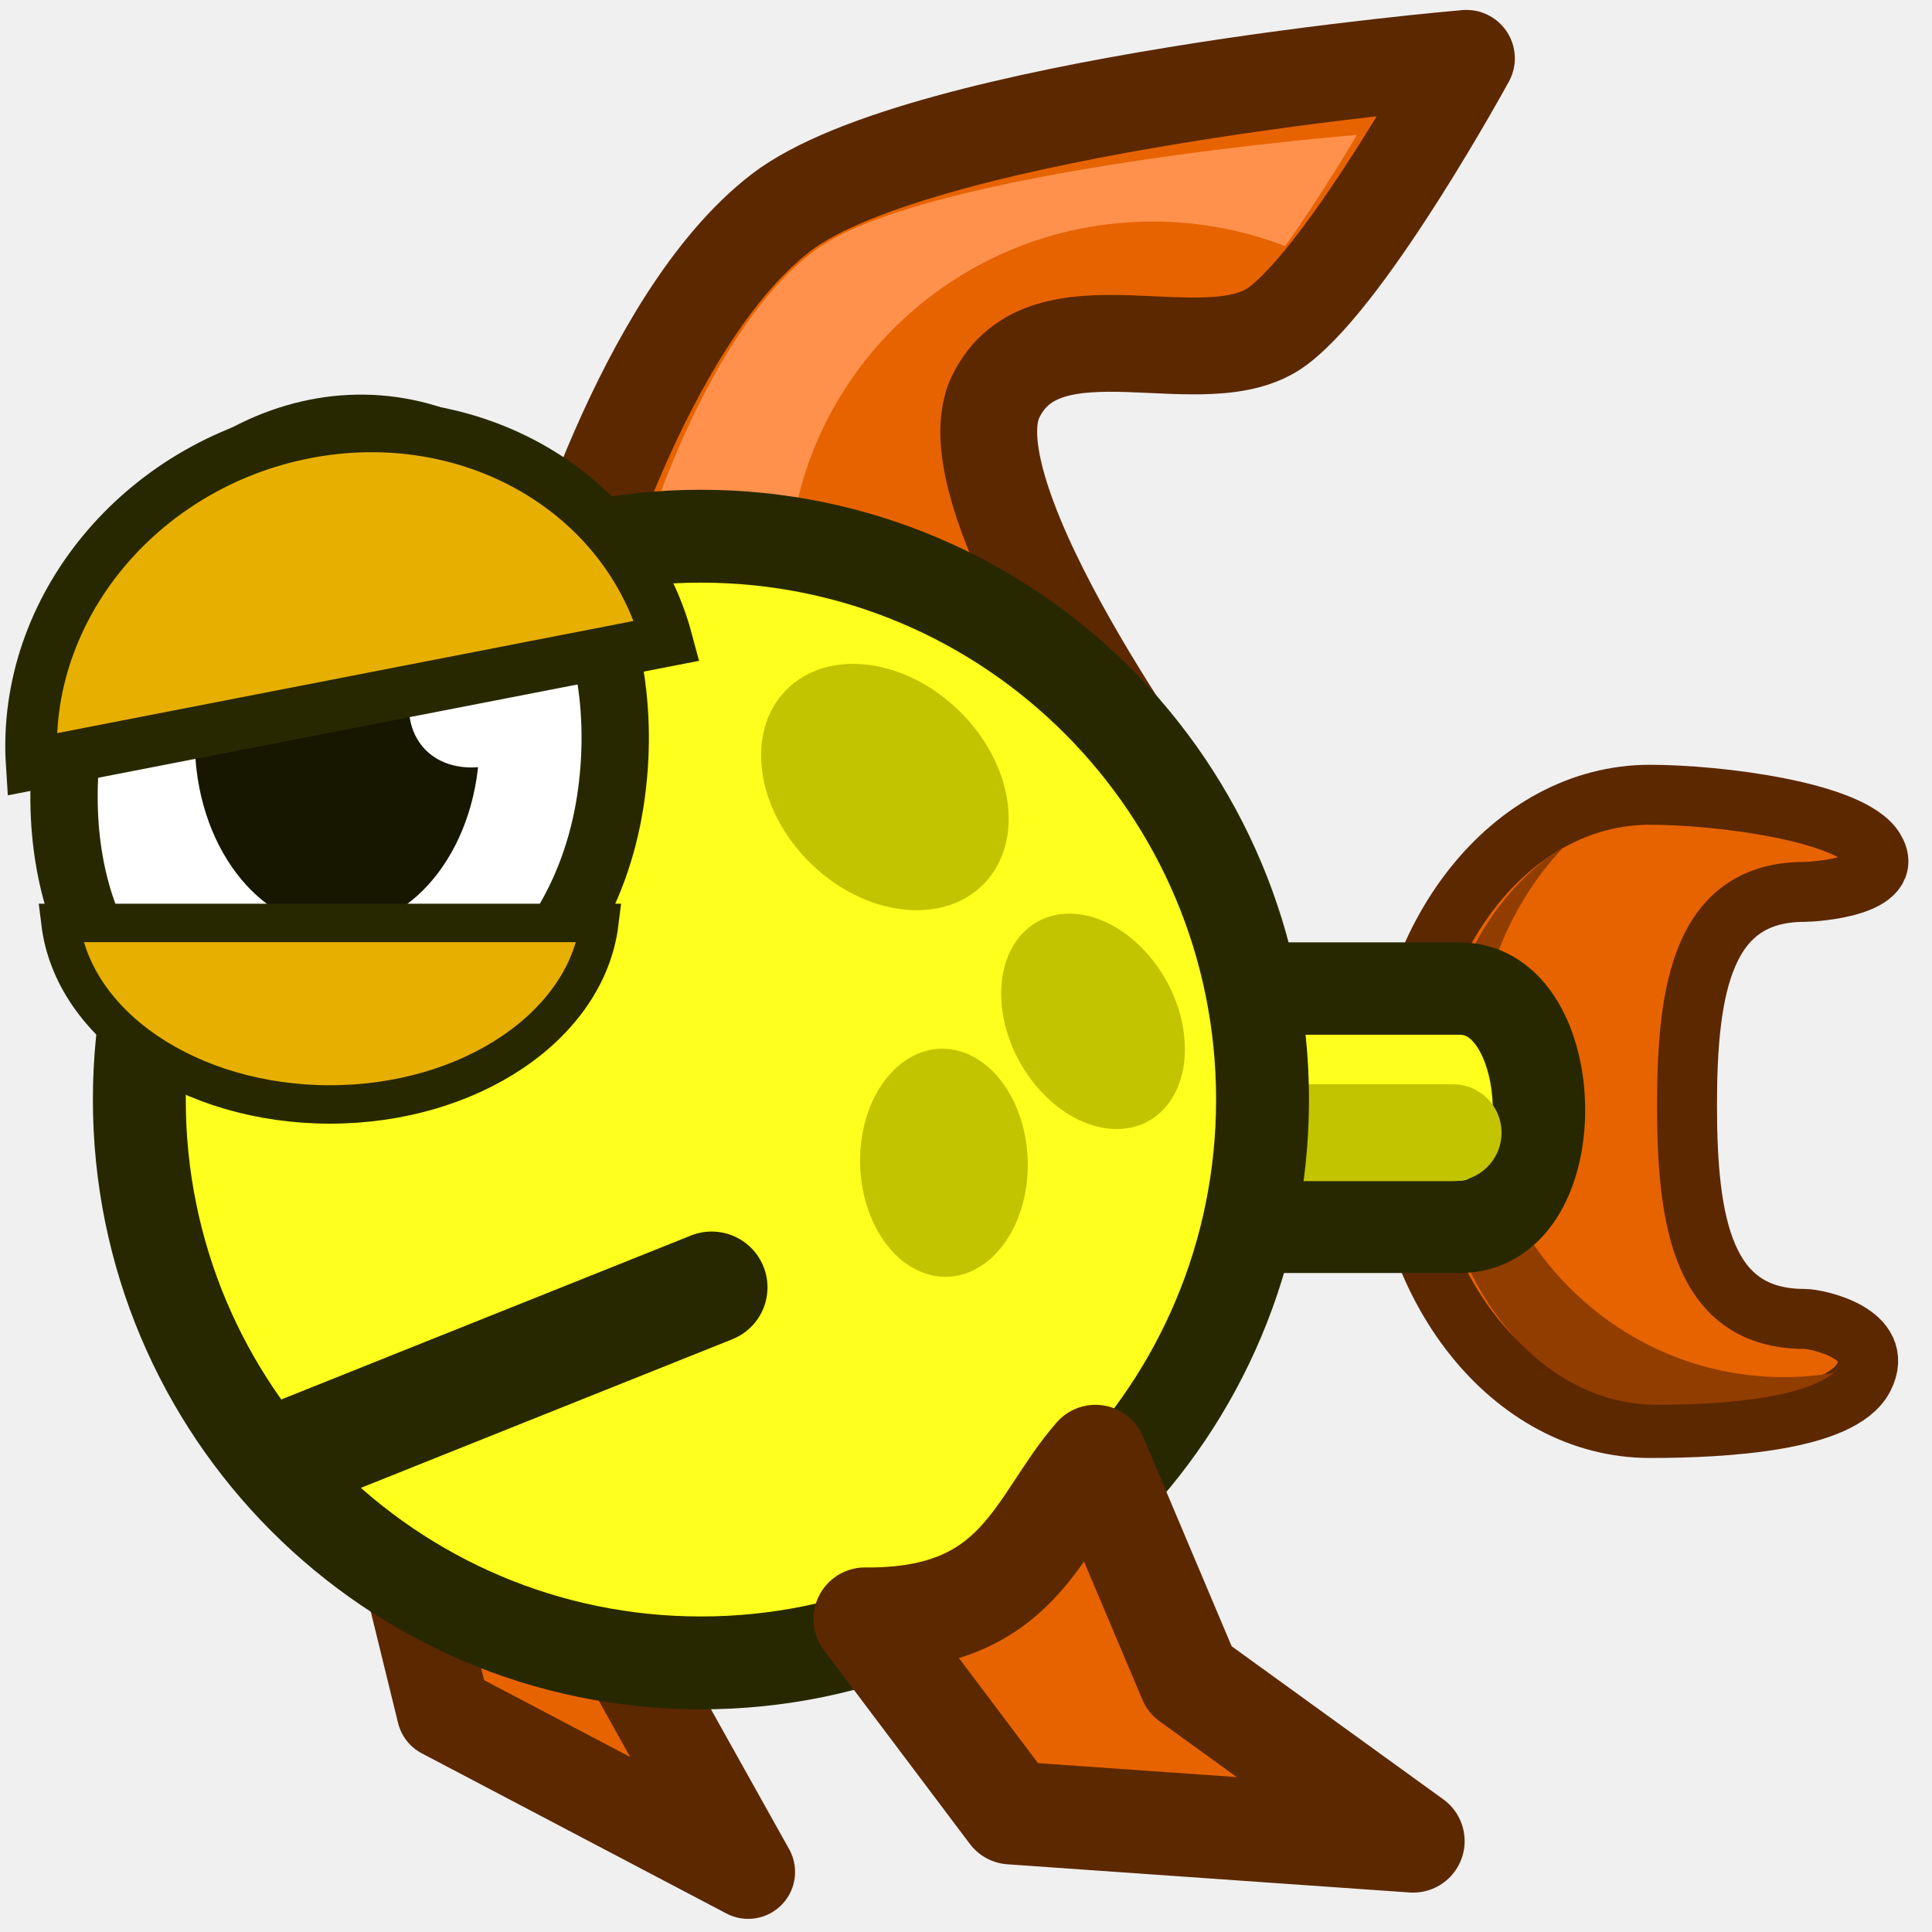
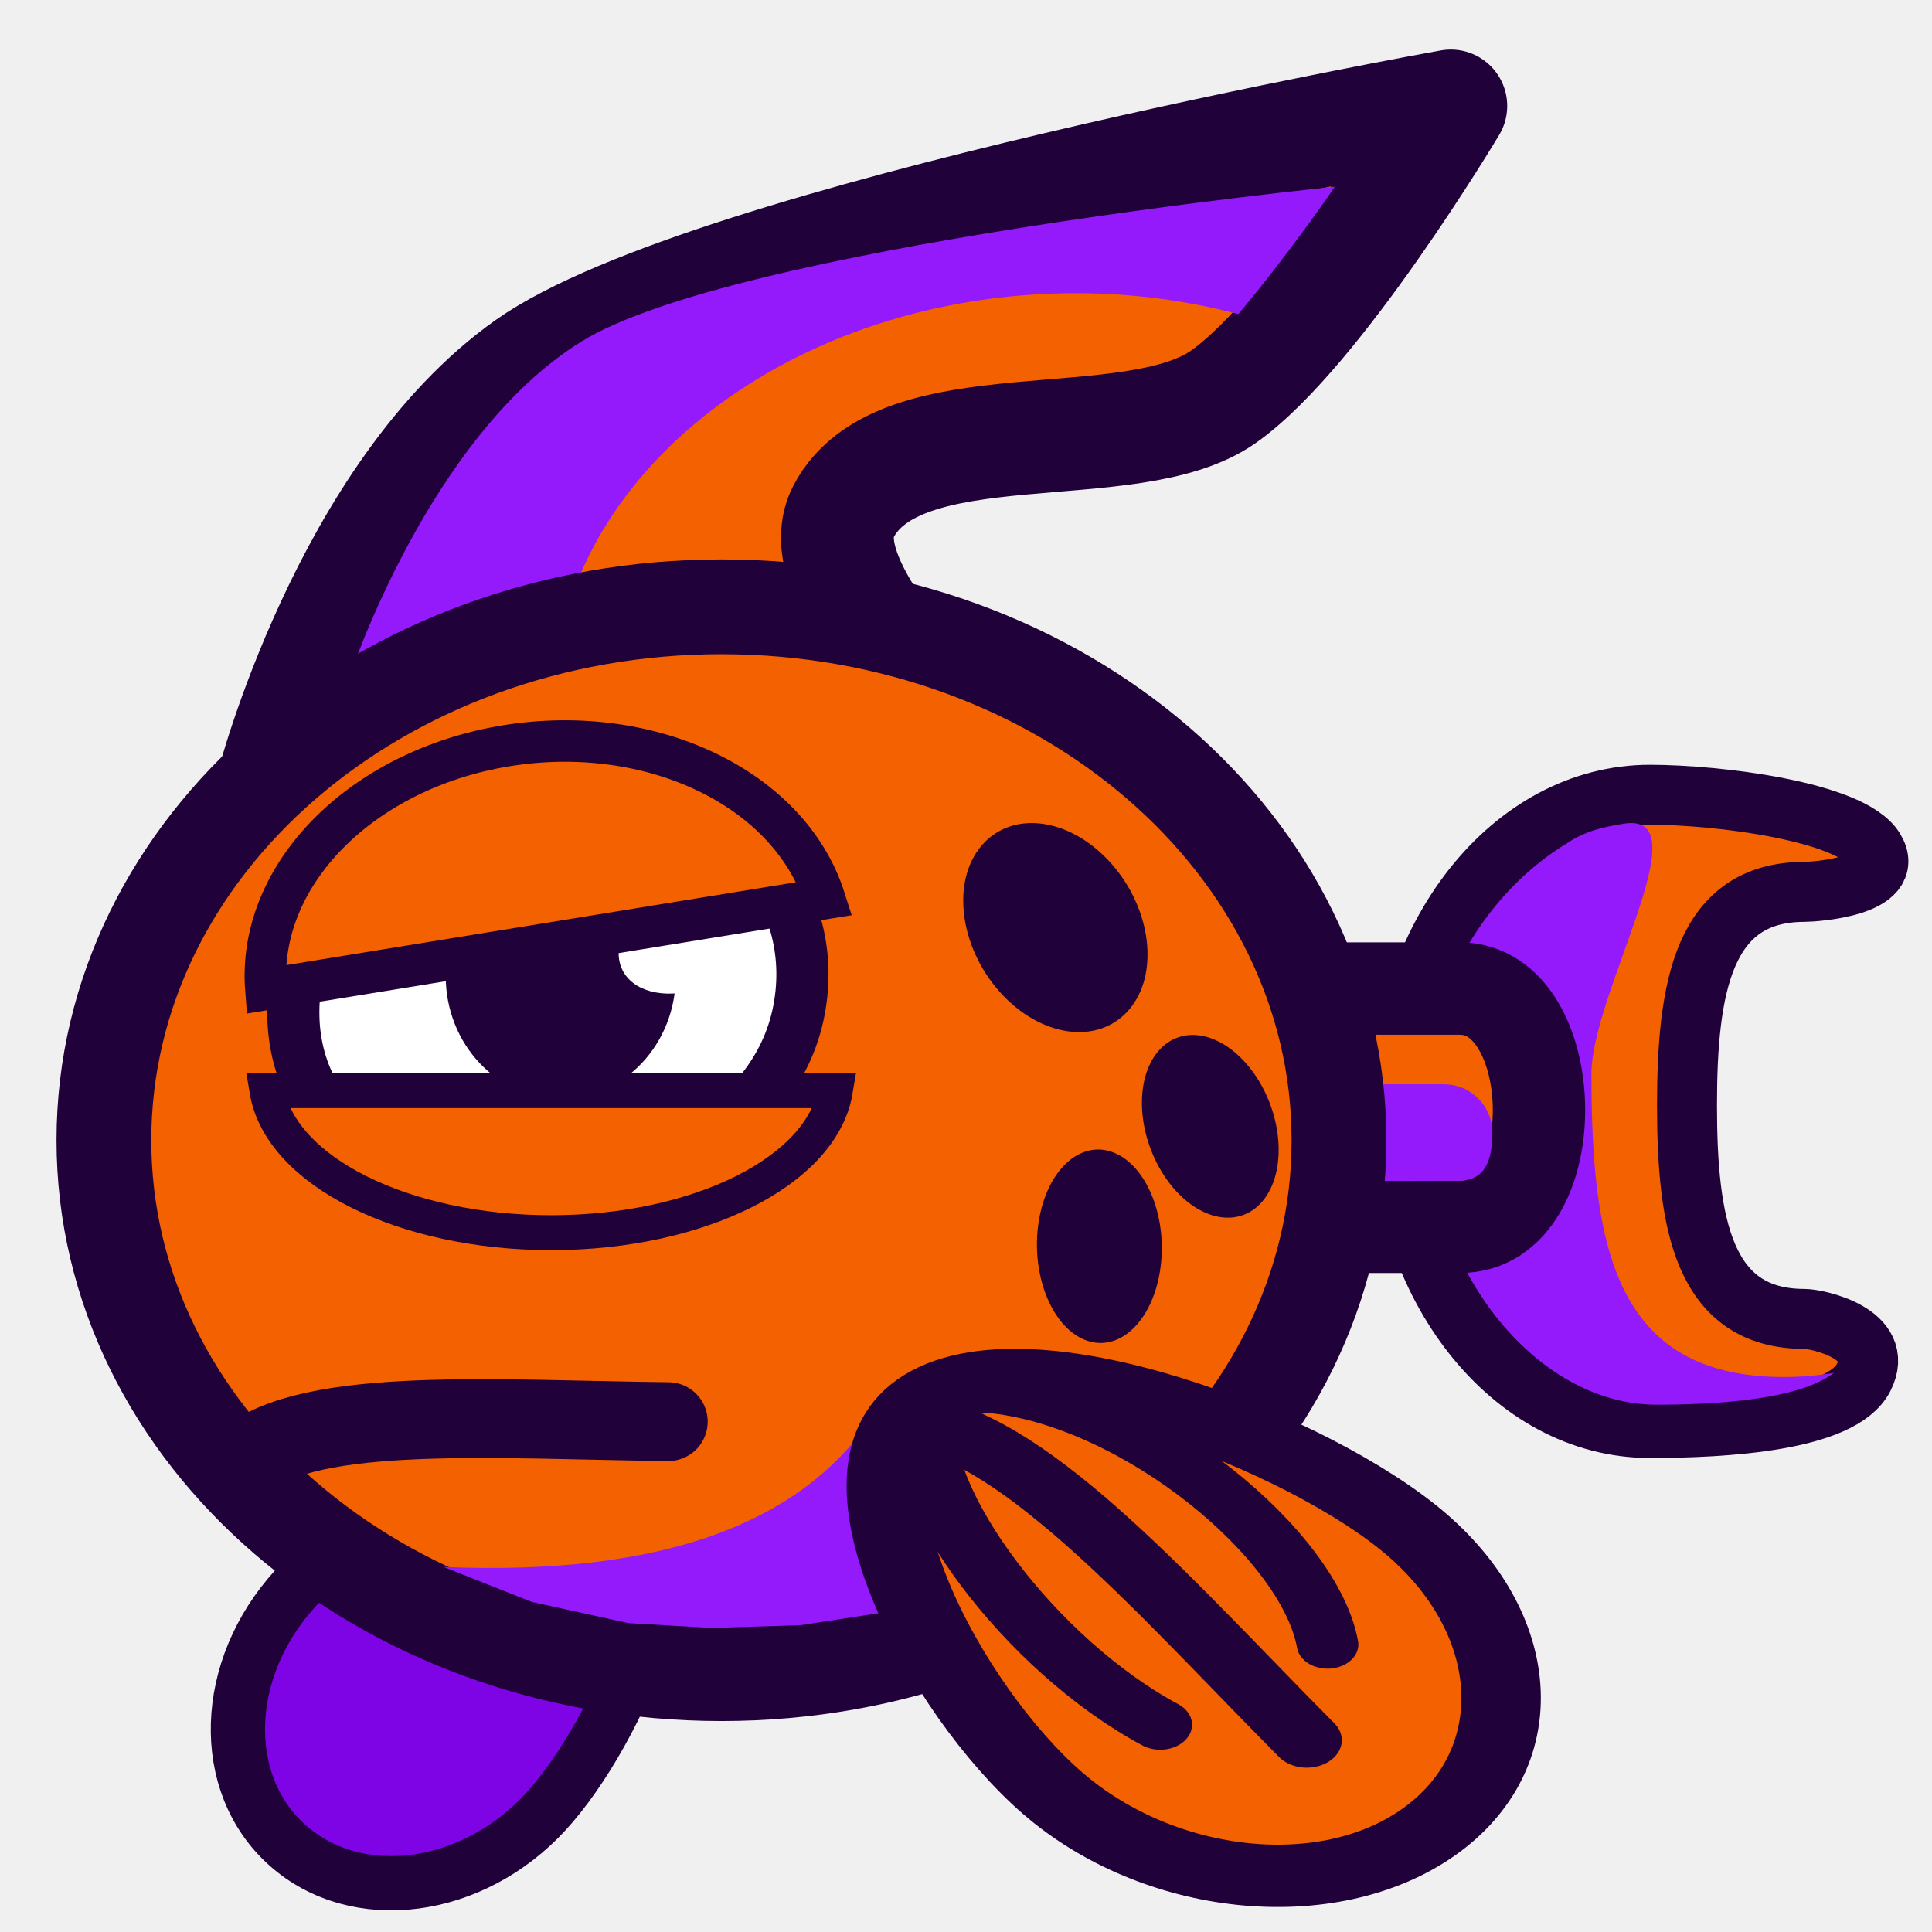
<svg xmlns="http://www.w3.org/2000/svg" width="100" height="100" viewBox="0 0 26.458 26.458" version="1.1" id="svg1" xml:space="preserve">
  <defs id="defs1">
    <linearGradient id="linearGradient13895">
      <stop style="stop-color:#000000;stop-opacity:1;" offset="0" id="stop13893" />
    </linearGradient>
    <filter style="color-interpolation-filters:sRGB;" id="filter14269" x="-0.312" y="-0.296" width="1.623" height="1.592">
      <feGaussianBlur stdDeviation="0.205" result="blur" id="feGaussianBlur14263" />
      <feComposite in="SourceGraphic" in2="blur" operator="in" result="composite1" id="feComposite14265" />
      <feComposite in="composite1" in2="composite1" operator="in" result="composite2" id="feComposite14267" />
    </filter>
    <filter style="color-interpolation-filters:sRGB;" id="filter14269-3" x="-0.312" y="-0.296" width="1.623" height="1.592">
      <feGaussianBlur stdDeviation="0.205" result="blur" id="feGaussianBlur14263-56" />
      <feComposite in="SourceGraphic" in2="blur" operator="in" result="composite1" id="feComposite14265-29" />
      <feComposite in="composite1" in2="composite1" operator="in" result="composite2" id="feComposite14267-1" />
    </filter>
    <filter style="color-interpolation-filters:sRGB;" id="filter14269-5" x="-0.312" y="-0.296" width="1.623" height="1.592">
      <feGaussianBlur stdDeviation="0.205" result="blur" id="feGaussianBlur14263-6" />
      <feComposite in="SourceGraphic" in2="blur" operator="in" result="composite1" id="feComposite14265-2" />
      <feComposite in="composite1" in2="composite1" operator="in" result="composite2" id="feComposite14267-9" />
    </filter>
    <filter style="color-interpolation-filters:sRGB;" id="filter14269-1" x="-0.312" y="-0.296" width="1.623" height="1.592">
      <feGaussianBlur stdDeviation="0.205" result="blur" id="feGaussianBlur14263-2" />
      <feComposite in="SourceGraphic" in2="blur" operator="in" result="composite1" id="feComposite14265-7" />
      <feComposite in="composite1" in2="composite1" operator="in" result="composite2" id="feComposite14267-0" />
    </filter>
    <filter style="color-interpolation-filters:sRGB;" id="filter14269-2" x="-0.312" y="-0.296" width="1.623" height="1.592">
      <feGaussianBlur stdDeviation="0.205" result="blur" id="feGaussianBlur14263-61" />
      <feComposite in="SourceGraphic" in2="blur" operator="in" result="composite1" id="feComposite14265-8" />
      <feComposite in="composite1" in2="composite1" operator="in" result="composite2" id="feComposite14267-7" />
    </filter>
    <filter style="color-interpolation-filters:sRGB;" id="filter14269-5-5" x="-0.312" y="-0.296" width="1.623" height="1.592">
      <feGaussianBlur stdDeviation="0.205" result="blur" id="feGaussianBlur14263-6-9" />
      <feComposite in="SourceGraphic" in2="blur" operator="in" result="composite1" id="feComposite14265-2-2" />
      <feComposite in="composite1" in2="composite1" operator="in" result="composite2" id="feComposite14267-9-2" />
    </filter>
    <filter style="color-interpolation-filters:sRGB;" id="filter14269-9" x="-0.312" y="-0.296" width="1.623" height="1.592">
      <feGaussianBlur stdDeviation="0.205" result="blur" id="feGaussianBlur14263-3" />
      <feComposite in="SourceGraphic" in2="blur" operator="in" result="composite1" id="feComposite14265-1" />
      <feComposite in="composite1" in2="composite1" operator="in" result="composite2" id="feComposite14267-94" />
    </filter>
    <filter style="color-interpolation-filters:sRGB;" id="filter14269-5-0" x="-0.312" y="-0.296" width="1.623" height="1.592">
      <feGaussianBlur stdDeviation="0.205" result="blur" id="feGaussianBlur14263-6-6" />
      <feComposite in="SourceGraphic" in2="blur" operator="in" result="composite1" id="feComposite14265-2-3" />
      <feComposite in="composite1" in2="composite1" operator="in" result="composite2" id="feComposite14267-9-20" />
    </filter>
    <filter style="color-interpolation-filters:sRGB;" id="filter14269-52" x="-0.312" y="-0.296" width="1.623" height="1.592">
      <feGaussianBlur stdDeviation="0.205" result="blur" id="feGaussianBlur14263-5" />
      <feComposite in="SourceGraphic" in2="blur" operator="in" result="composite1" id="feComposite14265-4" />
      <feComposite in="composite1" in2="composite1" operator="in" result="composite2" id="feComposite14267-74" />
    </filter>
    <filter style="color-interpolation-filters:sRGB;" id="filter14269-5-4" x="-0.312" y="-0.296" width="1.623" height="1.592">
      <feGaussianBlur stdDeviation="0.205" result="blur" id="feGaussianBlur14263-6-3" />
      <feComposite in="SourceGraphic" in2="blur" operator="in" result="composite1" id="feComposite14265-2-1" />
      <feComposite in="composite1" in2="composite1" operator="in" result="composite2" id="feComposite14267-9-4" />
    </filter>
  </defs>
  <g id="layer1">
-     <path style="fill:#e76300;fill-opacity:1;stroke:#5c2800;stroke-width:1.284;stroke-linecap:round;stroke-linejoin:round;stroke-dasharray:none;stroke-opacity:1" d="M 5.3,20.281 6.075,23.443 10.246,25.636 8.516,22.54 8.408,19.236 C 7.514,19.832 6.952,21.008 5.3,20.281 Z" id="path9" />
-     <path style="fill:#e76300;fill-opacity:1;stroke:#5c2800;stroke-width:1.326;stroke-linecap:round;stroke-linejoin:round;stroke-dasharray:none;stroke-opacity:1" d="m 7.689,8.335 c 0,0 1.082,-3.944 3.007,-5.423 1.925,-1.479 9.386,-2.113 9.386,-2.113 0,0 -1.588,2.909 -2.574,3.66 -0.986,0.751 -3.202,-0.417 -3.874,0.977 -0.672,1.394 2.488,5.689 2.488,5.689 z" id="path5" />
-     <path id="ellipse4" style="fill:#e76300;fill-opacity:1;stroke:#5c2800;stroke-width:0.821;stroke-dasharray:none;stroke-opacity:1" d="m 22.594,10.884 c -1.892,-8.8e-5 -3.427,1.941 -3.427,4.336 -4.6e-5,2.395 1.534,4.336 3.427,4.336 1.015,-8e-6 2.621,-0.09 2.929,-0.693 0.308,-0.603 -0.64,-0.801 -0.812,-0.801 -1.386,-3e-6 -1.608,-1.309 -1.608,-2.924 -2.4e-5,-1.615 0.222,-2.924 1.608,-2.924 0.126,-1.3e-5 1.276,-0.07 0.958,-0.586 -0.318,-0.515 -2.131,-0.744 -3.076,-0.744 z" />
-     <path id="path10" style="fill:#913d00;fill-opacity:1;stroke:none;stroke-width:0.743;stroke-dasharray:none;stroke-opacity:1" d="m 21.414,11.599 c -1.045,0.634 -1.77,2.024 -1.77,3.636 -4e-5,2.211 1.363,4.003 3.043,4.003 0.778,-7e-6 1.947,-0.062 2.429,-0.437 a 4.192,4.284 0 0 1 -0.687,0.058 4.192,4.284 0 0 1 -4.192,-4.284 4.192,4.284 0 0 1 1.177,-2.976 z" />
-     <path id="rect1" style="fill:#feff1d;stroke:#282800;stroke-width:1.265;stroke-linecap:round;stroke-linejoin:round" d="m 14.733,13.538 h 5.259 c 1.407,0 1.483,3.263 0,3.263 h -5.259 c -0.579,0 -1.045,-0.466 -1.045,-1.045 v -1.172 c 0,-0.579 0.466,-1.045 1.045,-1.045 z" />
-     <rect style="fill:#c3c400;fill-opacity:1;stroke:none;stroke-width:0.905;stroke-linecap:round;stroke-linejoin:round;stroke-opacity:1" id="rect10" width="3.513" height="1.326" x="17.05" y="14.849" ry="0.663" />
-     <path id="path11" style="fill:#ff914d;fill-opacity:1;stroke:none;stroke-width:1.013;stroke-linecap:round;stroke-linejoin:round;stroke-dasharray:none;stroke-opacity:1" d="m 18.582,1.848 c 0,0 -5.881,0.469 -7.398,1.564 C 9.667,4.507 8.814,7.426 8.814,7.426 l 1.98,0.615 a 4.995,4.94 0 0 1 -4.08e-4,-0.067 4.995,4.94 0 0 1 4.995,-4.94 4.995,4.94 0 0 1 1.811,0.336 C 18.129,2.628 18.582,1.848 18.582,1.848 Z" />
-     <ellipse style="fill:#feff1d;fill-opacity:1;stroke:#282800;stroke-width:1.272;stroke-dasharray:none;stroke-opacity:1" id="path1" cx="9.599" cy="15.058" rx="7.691" ry="7.715" />
-     <path id="ellipse3" style="fill:#ffffff;stroke:#282800;stroke-width:0.922;stroke-opacity:1" d="m 8.356,10.985 c -0.395,2.524 -2.562,3.978 -4.606,3.691 C 1.706,14.389 0.559,12.47 0.954,9.946 1.349,7.421 3.326,5.608 5.37,5.895 7.414,6.182 8.751,8.461 8.356,10.985 Z" />
-     <ellipse style="fill:#171700;fill-opacity:1;stroke:none;stroke-width:0.962;stroke-opacity:1" id="path7" cx="4.617" cy="10.145" rx="1.949" ry="2.567" />
-     <path id="path8" style="fill:#ffffff;stroke:none;stroke-width:0.219;stroke-opacity:1" d="M 7.489,9.68 C 7.389,10.242 6.841,10.566 6.325,10.502 5.808,10.438 5.518,10.011 5.618,9.448 5.718,8.885 6.217,8.481 6.734,8.545 c 0.517,0.064 0.855,0.572 0.755,1.134 z" />
-     <path id="ellipse14" style="fill:#e7af00;fill-opacity:1;stroke:#282800;stroke-width:0.526;stroke-dasharray:none;stroke-opacity:1" d="m 0.828,12.639 a 3.705,2.734 0 0 0 3.69,2.486 3.705,2.734 0 0 0 3.69,-2.486 z" />
-     <path id="path16" style="fill:#e7af00;fill-opacity:1;stroke:#282800;stroke-width:0.707;stroke-dasharray:none;stroke-opacity:1" d="M 0.434,10.468 A 4.105,4.461 69.413 0 1 4.178,5.928 4.105,4.461 69.413 0 1 9.134,8.775 Z" />
-     <path style="fill:#6e6e00;fill-opacity:1;stroke:#282800;stroke-width:1.529;stroke-linecap:round;stroke-linejoin:round;stroke-dasharray:none;stroke-opacity:1" d="M 4.178,19.858 9.746,17.63" id="path2" />
-     <path style="fill:#e76300;fill-opacity:1;stroke:#5c2800;stroke-width:1.411;stroke-linecap:round;stroke-linejoin:round;stroke-dasharray:none;stroke-opacity:1" d="m 11.846,22.171 1.999,2.656 5.507,0.386 -3.058,-2.212 -1.292,-3.057 c -0.803,0.918 -1.025,2.247 -3.155,2.227 z" id="path6" />
-     <ellipse style="fill:#c3c400;fill-opacity:1;stroke-width:0.666;stroke-linecap:round;stroke-linejoin:round" id="path3" cx="0.784" cy="16.199" rx="1.458" ry="1.896" transform="rotate(-45.57777)" />
-     <ellipse style="fill:#c3c400;fill-opacity:1;stroke-width:0.54;stroke-linecap:round;stroke-linejoin:round" id="ellipse6" cx="2.188" cy="20.728" rx="1.184" ry="1.535" transform="matrix(0.6394716,-0.7688147,0.6546433,0.755938,0,0)" />
-     <ellipse style="fill:#c3c400;fill-opacity:1;stroke-width:0.54;stroke-linecap:round;stroke-linejoin:round" id="ellipse7" cx="-15.729" cy="10.852" rx="1.184" ry="1.535" transform="matrix(-0.94288,-0.3331326,-0.1754365,0.9844907,0,0)" />
+     <path id="path6" style="fill:#7e04e5;fill-opacity:1;stroke:#21013a;stroke-width:0.743;stroke-linecap:round;stroke-linejoin:round;stroke-opacity:1" d="m 3.938,25.271 c 0.947,0.844 2.531,0.637 3.538,-0.463 C 8.483,23.708 9.632,21.027 8.685,20.183 7.737,19.34 5.052,20.653 4.045,21.752 3.039,22.852 2.991,24.427 3.938,25.271 Z" />
+     <path style="fill:#f36100;fill-opacity:1;stroke:#21013a;stroke-width:1.545;stroke-linecap:round;stroke-linejoin:round;stroke-dasharray:none;stroke-opacity:1" d="m 3.724,10.788 c 0,0 1.036,-4.022 3.509,-5.774 C 9.706,3.264 19.868,1.451 19.868,1.451 c 0,0 -1.847,3.093 -3.115,3.984 -1.268,0.891 -4.44,0.105 -5.203,1.573 -0.763,1.468 4.061,5.154 4.061,5.154 z" id="path5" />
+     <path id="ellipse4" style="fill:#f36100;fill-opacity:1;stroke:#21013a;stroke-width:0.821;stroke-dasharray:none;stroke-opacity:1" d="m 22.594,10.884 c -1.892,-8.8e-5 -3.427,1.941 -3.427,4.336 -4.6e-5,2.395 1.534,4.336 3.427,4.336 1.015,-8e-6 2.621,-0.09 2.929,-0.693 0.308,-0.603 -0.64,-0.801 -0.812,-0.801 -1.386,-3e-6 -1.608,-1.309 -1.608,-2.924 -2.4e-5,-1.615 0.222,-2.924 1.608,-2.924 0.126,-1.3e-5 1.276,-0.07 0.958,-0.586 -0.318,-0.515 -2.131,-0.744 -3.076,-0.744 z" />
+     <path id="path10" style="fill:#9419fb;fill-opacity:1;stroke:none;stroke-width:0.743;stroke-dasharray:none;stroke-opacity:1" d="m 21.447,11.556 c -1.045,0.634 -1.934,1.953 -1.934,3.566 -4e-5,2.211 1.494,4.115 3.174,4.115 0.778,-7e-6 1.947,-0.062 2.429,-0.437 -0.227,0.039 -0.457,0.058 -0.687,0.058 -2.315,-1.66e-4 -2.635,-1.787 -2.635,-4.152 -7.4e-5,-1.11 1.531,-3.599 0.445,-3.426 -0.269,0.043 -0.536,0.098 -0.792,0.277 z" />
+     <path id="rect1" style="fill:#f36100;stroke:#21013a;stroke-width:1.265;stroke-linecap:round;stroke-linejoin:round;stroke-opacity:1;fill-opacity:1" d="m 14.733,13.538 h 5.259 c 1.407,0 1.483,3.263 0,3.263 h -5.259 c -0.579,0 -1.045,-0.466 -1.045,-1.045 v -1.172 c 0,-0.579 0.466,-1.045 1.045,-1.045 z" />
+     <path id="rect10" style="fill:#9419fb;stroke-width:0.889;stroke-linecap:round;stroke-linejoin:round" d="m 17.713,14.849 h 2.061 c 0.367,0 0.663,0.296 0.663,0.663 0,0.367 -0.092,0.657 -0.459,0.658 l -2.265,0.005 c -0.367,7.6e-4 -0.663,-0.296 -0.663,-0.663 0,-0.367 0.296,-0.663 0.663,-0.663 z" />
+     <path id="path11" style="fill:#9419fb;fill-opacity:1;stroke:none;stroke-width:1.268;stroke-linecap:round;stroke-linejoin:round;stroke-dasharray:none;stroke-opacity:1" d="m 18.281,2.557 c 0,0 -8.238,0.826 -10.325,2.124 C 5.868,5.978 4.785,9.274 4.785,9.274 L 7.588,9.856 a 5.505,7.018 87.754 0 1 -0.003,-0.075 5.505,7.018 87.754 0 1 6.819,-5.76 5.505,7.018 87.754 0 1 2.555,0.281 C 17.675,3.449 18.281,2.557 18.281,2.557 Z" />
+     <ellipse style="fill:#f36100;fill-opacity:1;stroke:#21013a;stroke-width:1.298;stroke-dasharray:none;stroke-opacity:1" id="path1" cx="9.88" cy="15.615" rx="8.457" ry="7.305" />
+     <path id="ellipse3" style="fill:#ffffff;stroke:#21013a;stroke-width:0.714;stroke-opacity:1" d="m 10.925,13.914 c -0.365,1.639 -2.366,2.583 -4.254,2.397 C 4.783,16.125 3.724,14.879 4.088,13.239 4.453,11.6 6.279,10.422 8.167,10.609 c 1.888,0.186 3.123,1.666 2.758,3.306 z" />
+     <ellipse style="fill:#21013a;fill-opacity:1;stroke:none;stroke-width:0.699;stroke-opacity:1" id="path7" cx="7.679" cy="13.368" rx="1.575" ry="1.679" />
+     <path id="path8" style="fill:#ffffff;stroke:none;stroke-width:0.159;stroke-opacity:1" d="m 10,13.064 c -0.081,0.368 -0.523,0.58 -0.941,0.538 -0.418,-0.042 -0.652,-0.321 -0.571,-0.689 0.081,-0.368 0.485,-0.632 0.902,-0.59 0.418,0.042 0.691,0.374 0.61,0.742 z" />
+     <path id="ellipse14" style="fill:#f36100;fill-opacity:1;stroke:#21013a;stroke-width:0.478;stroke-dasharray:none;stroke-opacity:1" d="m 3.656,14.936 a 3.908,2.139 0 0 0 3.892,1.945 3.908,2.139 0 0 0 3.892,-1.945 z" />
+     <path id="path16" style="fill:#f36100;fill-opacity:1;stroke:#21013a;stroke-width:0.568;stroke-dasharray:none;stroke-opacity:1" d="m 3.641,13.55 a 3.038,3.896 83.685 0 1 3.293,-3.337 3.038,3.896 83.685 0 1 4.359,2.093 z" />
+     <path style="fill:#9419fb;fill-opacity:1;stroke:none;stroke-width:1.079;stroke-linecap:round;stroke-linejoin:round;stroke-dasharray:none;stroke-opacity:1" d="M 6.075,21.459 C 9.05,21.583 11.1,20.876 12.075,19.2 l 0.291,2.841 -1.406,0.216 L 9.731,22.294 8.606,22.228 7.284,21.938 Z" id="path14" />
+     <path style="fill:#6e6e00;fill-opacity:1;stroke:#21013a;stroke-width:1.079;stroke-linecap:round;stroke-linejoin:round;stroke-dasharray:none;stroke-opacity:1" d="m 3.35,20.013 c 0.881,-0.768 3.498,-0.569 5.802,-0.544" id="path2" />
+     <ellipse style="fill:#21013a;fill-opacity:1;stroke-width:0.531;stroke-linecap:round;stroke-linejoin:round" id="path3" cx="2.317" cy="19.406" rx="1.165" ry="1.511" transform="matrix(0.6519051,-0.7583006,0.6669369,0.7451142,0,0)" />
+     <ellipse style="fill:#21013a;fill-opacity:1;stroke-width:0.435;stroke-linecap:round;stroke-linejoin:round" id="ellipse6" cx="4.037" cy="23.466" rx="0.956" ry="1.236" transform="matrix(0.5894159,-0.8078297,0.6049132,0.7962915,0,0)" />
+     <ellipse style="fill:#21013a;fill-opacity:1;stroke-width:0.432;stroke-linecap:round;stroke-linejoin:round" id="ellipse7" cx="-17.975" cy="10.477" rx="0.896" ry="1.297" transform="matrix(-0.9275877,-0.3736056,-0.1544431,0.9880017,0,0)" />
+     <g id="g18" transform="matrix(1.089241,0,0,0.8544379,-0.4912356,3.936161)">
+       <path id="path4" style="fill:#f36100;fill-opacity:1;stroke:#21013a;stroke-width:0.999;stroke-linecap:round;stroke-linejoin:round;stroke-opacity:1" d="m 18.414,24.757 c -1.267,1.141 -3.385,0.861 -4.731,-0.626 -1.346,-1.487 -2.883,-5.114 -1.616,-6.256 1.267,-1.141 4.858,0.635 6.204,2.122 1.346,1.487 1.41,3.618 0.143,4.76 z" />
+       <path style="fill:#6e6e00;fill-opacity:1;stroke:#21013a;stroke-width:0.88;stroke-linecap:round;stroke-linejoin:round;stroke-dasharray:none;stroke-opacity:1" d="m 11.977,18.195 c 1.415,0.274 3.192,2.894 4.904,5.09" id="path15" />
+       <path style="fill:none;fill-opacity:1;stroke:#21013a;stroke-width:0.8;stroke-linecap:round;stroke-linejoin:round;stroke-dasharray:none;stroke-opacity:1" d="m 12.069,18.02 c -0.161,1.337 1.342,3.905 2.969,5.017" id="path17" />
+       <path style="fill:none;fill-opacity:1;stroke:#21013a;stroke-width:0.774;stroke-linecap:round;stroke-linejoin:round;stroke-dasharray:none;stroke-opacity:1" d="m 12.986,17.664 c 1.836,0.272 3.931,2.491 4.156,4.087" id="path18" />
+     </g>
  </g>
</svg>
